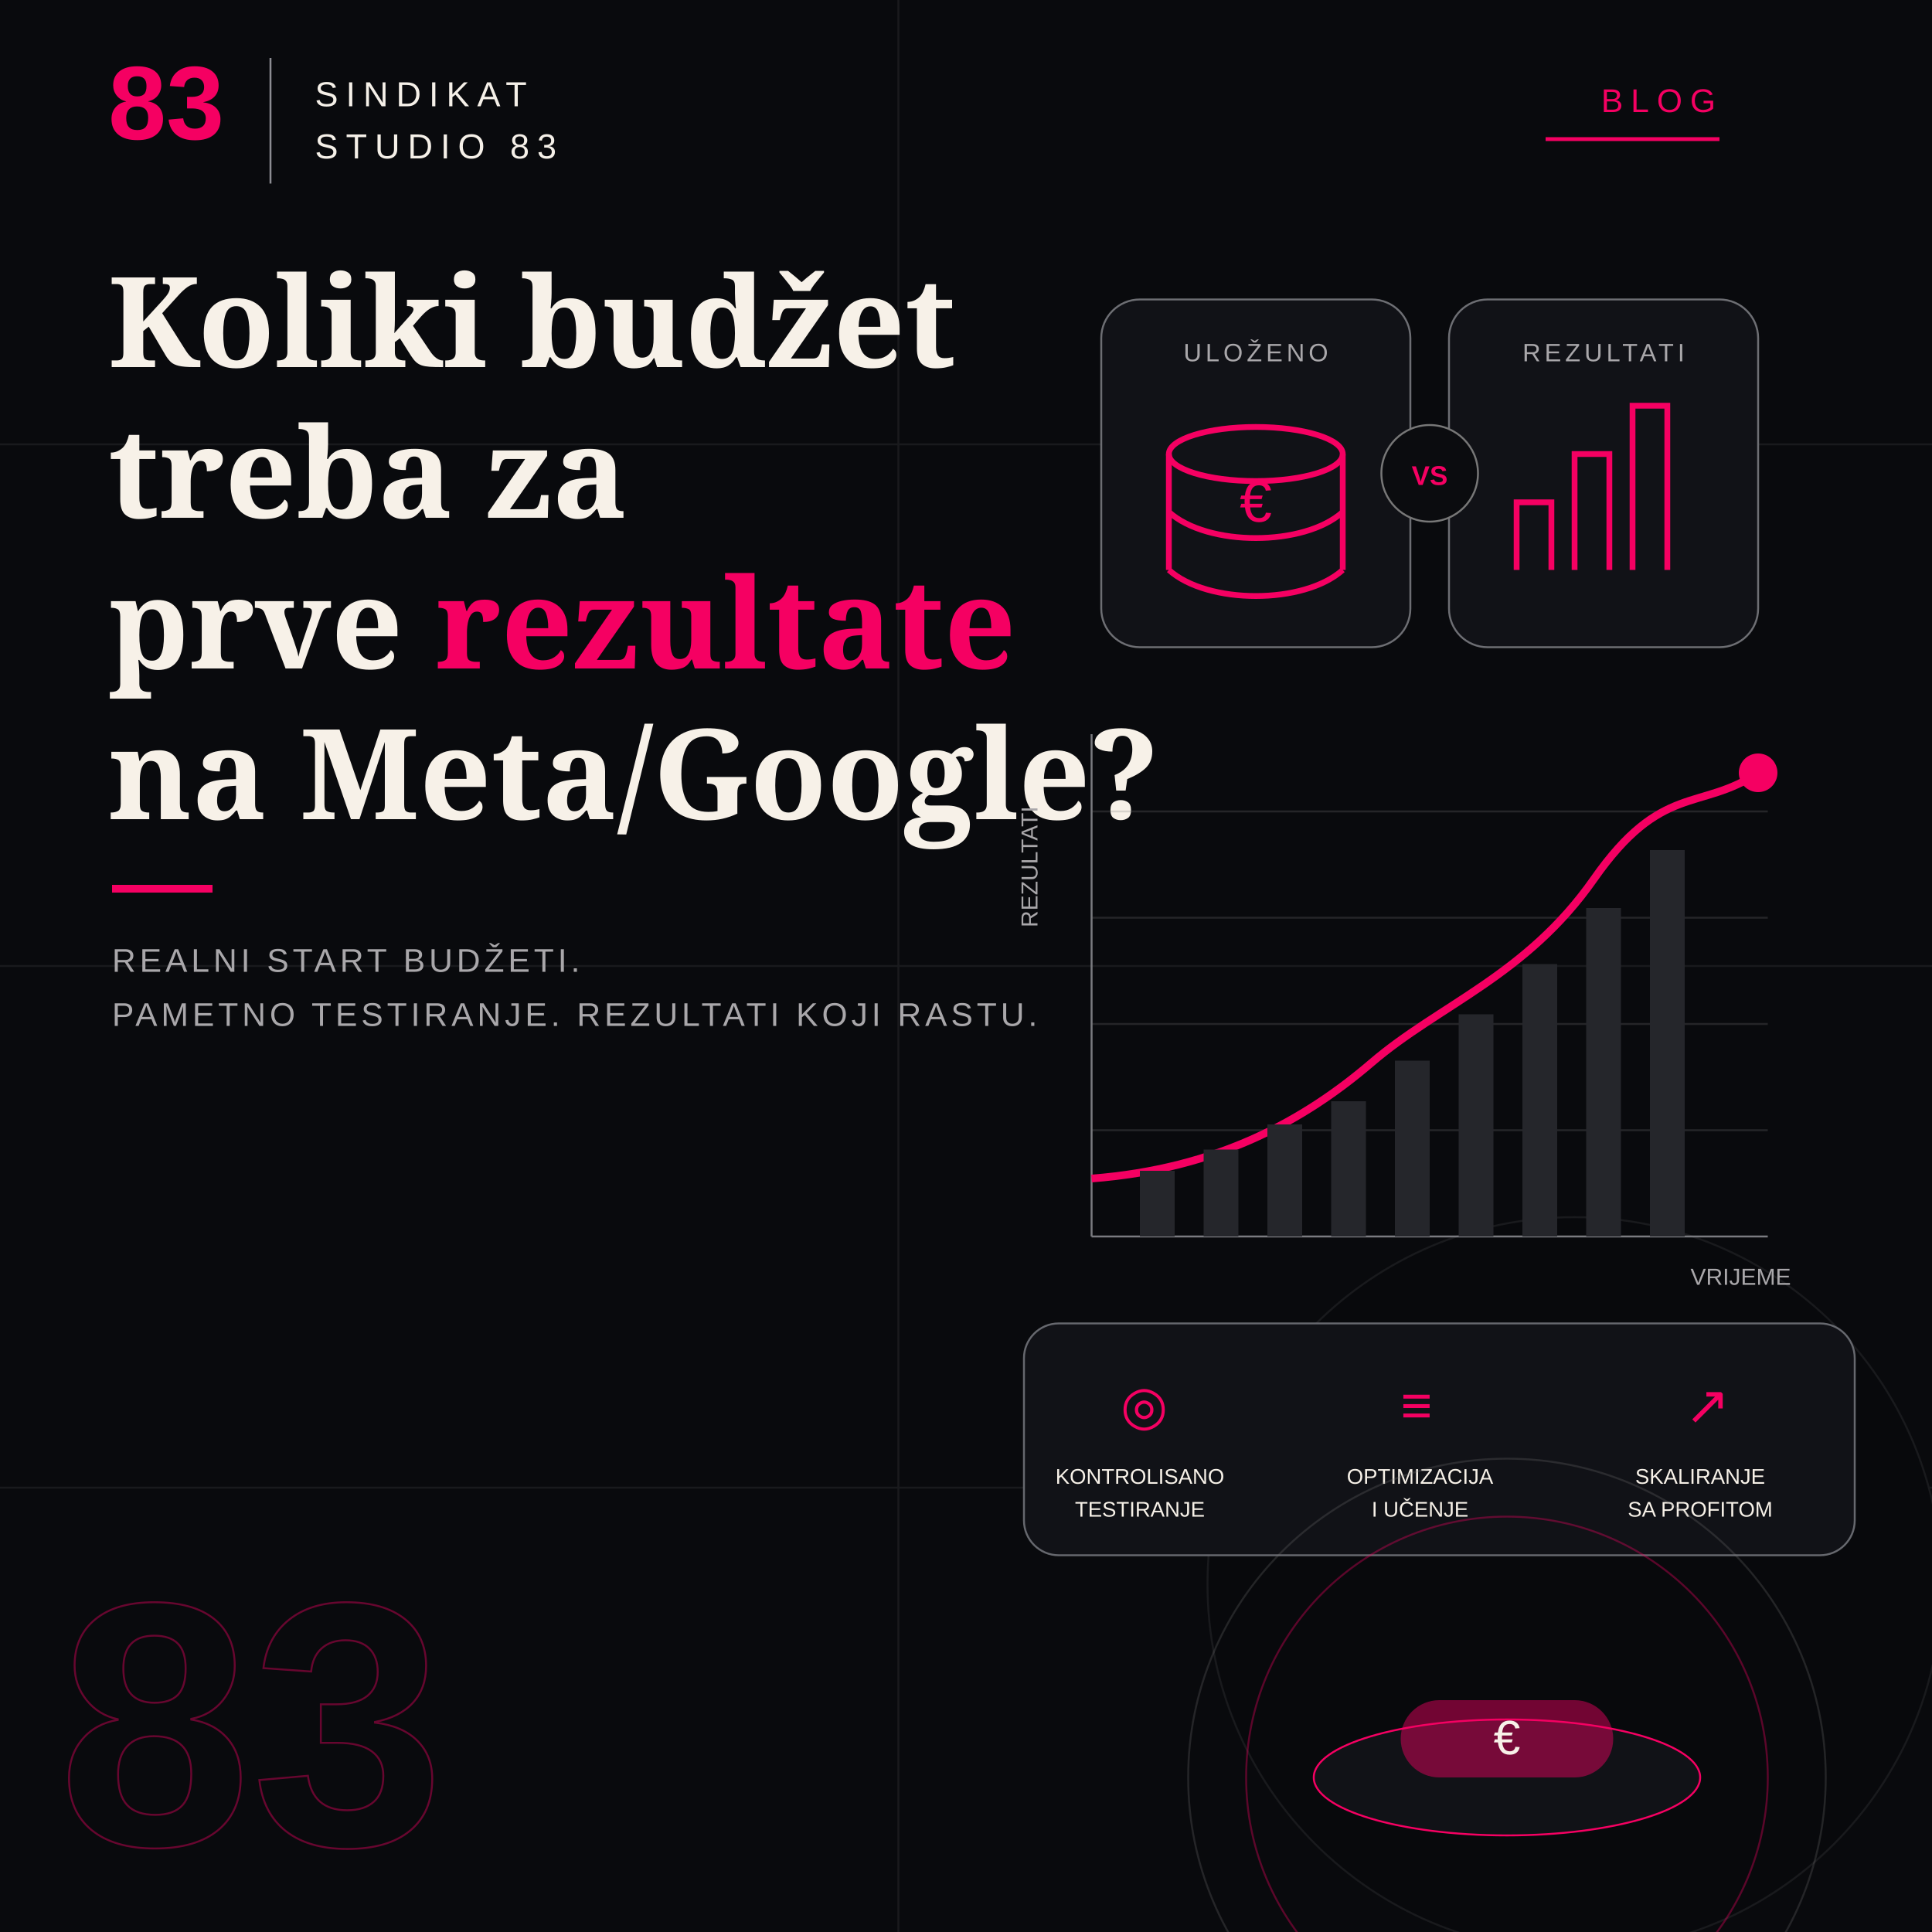
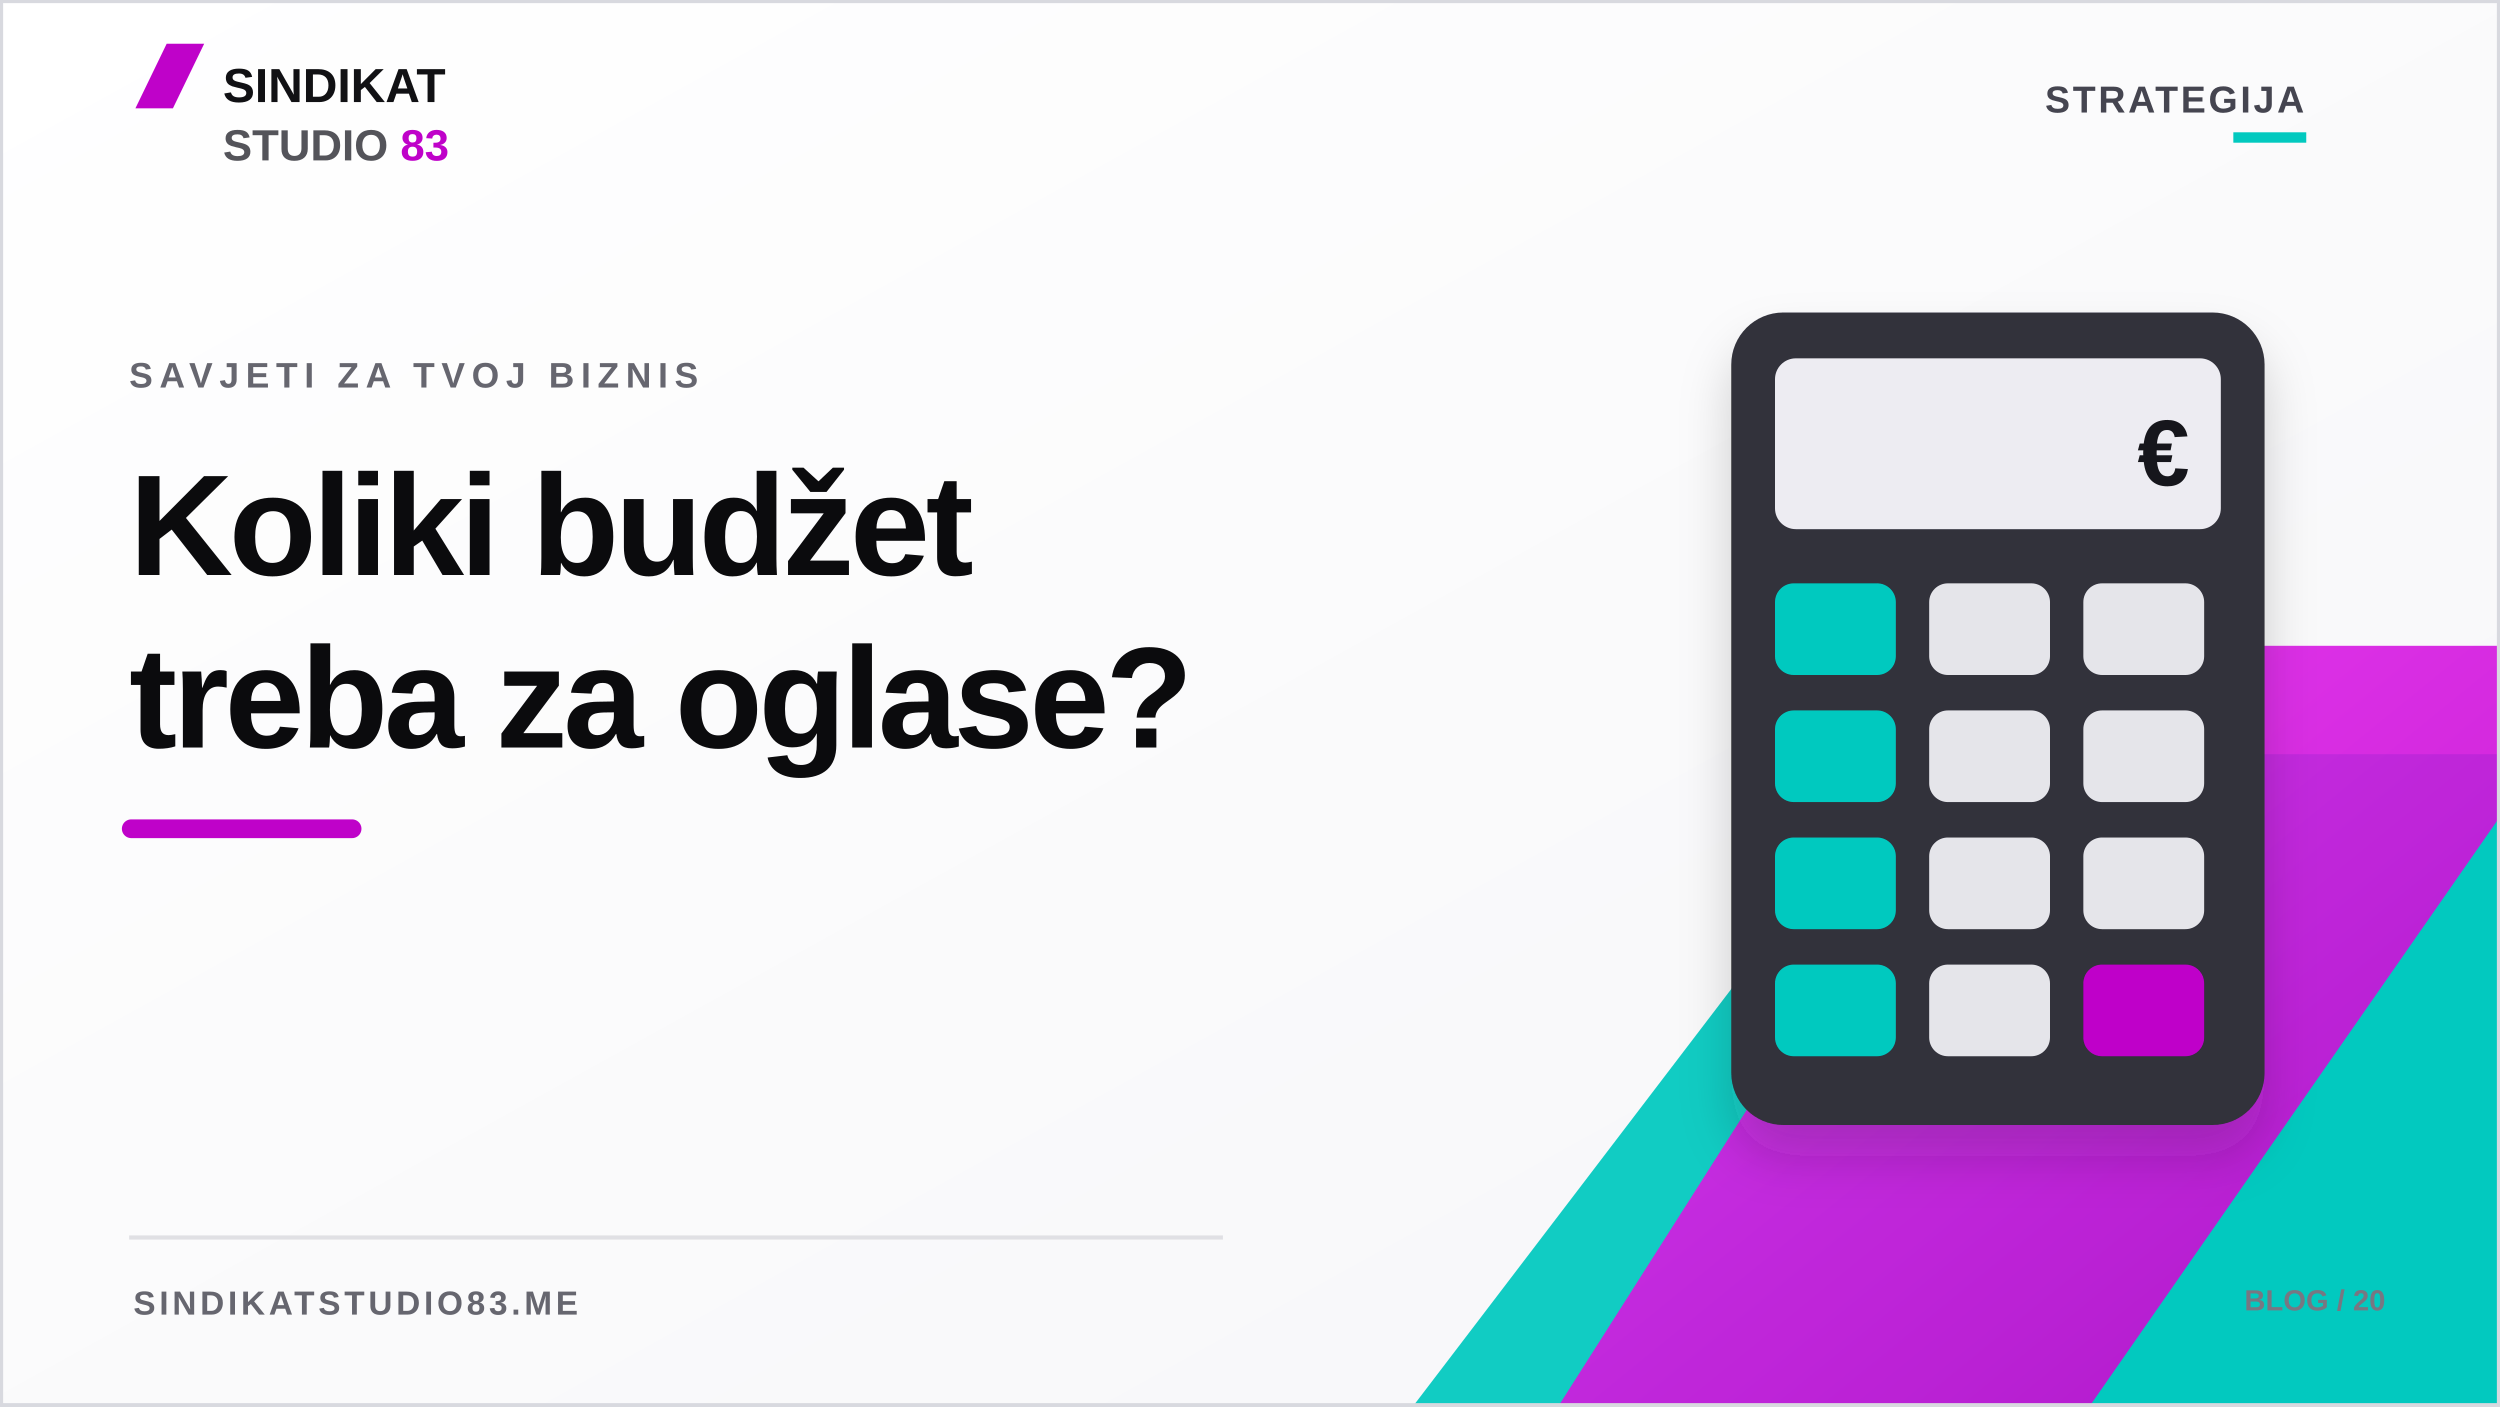
- <svg xmlns="http://www.w3.org/2000/svg" viewBox="0 0 1000 1000" width="1000" height="1000" role="img" aria-label="Koliki budžet treba za prve rezultate na Meta/Google?">
-   <rect width="1000" height="1000" fill="#090a0d" />
-   <g opacity=".07" stroke="#fff">
-     <path d="M0 230H1000M0 500H1000M0 770H1000M465 0V1000" />
-     <circle cx="815" cy="820" r="190" />
+ <svg xmlns="http://www.w3.org/2000/svg" width="1200" height="675" viewBox="0 0 1200 675" role="img" aria-label="Koliki budžet treba za oglase? - Sindikat Studio 83">
+   <defs>
+     <linearGradient id="paper" x1="0" y1="0" x2="1" y2="1">
+       <stop stop-color="#FFFFFF" />
+       <stop offset="1" stop-color="#F6F6F8" />
+     </linearGradient>
+     <linearGradient id="violet" x1="0" x2="1" y1="0" y2="1">
+       <stop stop-color="#E92AF4" />
+       <stop offset="1" stop-color="#BF02C9" />
+     </linearGradient>
+     <filter id="shadow" x="-30%" y="-30%" width="170%" height="180%">
+       <feDropShadow dx="0" dy="15" stdDeviation="12" flood-color="#23212A" flood-opacity=".18" />
+     </filter>
+   </defs>
+   <rect width="1200" height="675" fill="url(#paper)" />
+   <path d="M679 674L917 362H1200V675Z" fill="#02C9BF" opacity=".94" />
+   <path d="M748 675L980 310H1200V675Z" fill="url(#violet)" opacity=".9" />
+   <path d="M1003 675L1200 392V675Z" fill="#02C9BF" />
+   <path d="M0 0H1200V675H0Z" fill="none" stroke="#D8D9DF" stroke-width="3" />
+   <path d="M65 52l15-31h18L83 52Z" fill="#BF02C9" />
+   <text x="107" y="49" font-family="Arial,Helvetica,sans-serif" font-size="23" font-weight="900" fill="#111114">SINDIKAT</text>
+   <text x="107" y="77" font-family="Arial,Helvetica,sans-serif" font-size="21" font-weight="900" fill="#54545A">STUDIO <tspan fill="#BF02C9">83</tspan>
+   </text>
+   <text x="1106" y="54" text-anchor="end" font-family="Arial,Helvetica,sans-serif" font-size="18" font-weight="900" fill="#454550" letter-spacing="1.3">STRATEGIJA</text>
+   <path d="M1072 66h35" stroke="#02C9BF" stroke-width="5" />
+   <text x="62" y="186" font-family="Arial,Helvetica,sans-serif" font-size="17" font-weight="800" letter-spacing="3.2" fill="#66666F">SAVJETI ZA TVOJ BIZNIS</text>
+   <text x="62" y="276" fill="#0B0B0D" font-size="69" font-family="Arial,Helvetica,sans-serif" font-weight="900" letter-spacing="-2">Koliki budžet</text>
+   <text x="62" y="358.8" fill="#0B0B0D" font-size="69" font-family="Arial,Helvetica,sans-serif" font-weight="900" letter-spacing="-2">treba za oglase?</text>
+   <path d="M63 397.8h106" stroke="#BF02C9" stroke-width="9" stroke-linecap="round" />
+   <path d="M62 594h525" stroke="#E0E0E4" stroke-width="2" />
+   <text x="64" y="631" font-family="Arial,Helvetica,sans-serif" font-size="16" fill="#66666F" font-weight="800" letter-spacing="1.8">SINDIKATSTUDIO83.ME</text>
+   <text x="1145" y="629" text-anchor="end" font-family="Arial,Helvetica,sans-serif" font-size="14" fill="#777782" font-weight="800">BLOG / 20</text>
+   <g filter="url(#shadow)">
+     <rect x="831" y="150" width="256" height="390" rx="25" fill="#30303A" />
+     <rect x="852" y="172" width="214" height="82" rx="10" fill="#EDECF2" />
+     <text x="1051" y="233" text-anchor="end" fill="#17171C" font-family="Arial" font-size="45" font-weight="900">€</text>
+     <rect x="852" y="280" width="58" height="44" rx="9" fill="#02C9BF" />
+     <rect x="926" y="280" width="58" height="44" rx="9" fill="#E5E5EA" />
+     <rect x="1000" y="280" width="58" height="44" rx="9" fill="#E5E5EA" />
+     <rect x="852" y="341" width="58" height="44" rx="9" fill="#02C9BF" />
+     <rect x="926" y="341" width="58" height="44" rx="9" fill="#E5E5EA" />
+     <rect x="1000" y="341" width="58" height="44" rx="9" fill="#E5E5EA" />
+     <rect x="852" y="402" width="58" height="44" rx="9" fill="#02C9BF" />
+     <rect x="926" y="402" width="58" height="44" rx="9" fill="#E5E5EA" />
+     <rect x="1000" y="402" width="58" height="44" rx="9" fill="#E5E5EA" />
+     <rect x="852" y="463" width="58" height="44" rx="9" fill="#02C9BF" />
+     <rect x="926" y="463" width="58" height="44" rx="9" fill="#E5E5EA" />
+     <rect x="1000" y="463" width="58" height="44" rx="9" fill="#BF02C9" />
  </g>
-   <g font-family="Arial,sans-serif">
-     <text x="56" y="72" fill="#f50062" font-size="54" font-weight="900">83</text>
-     <path d="M140 30V95" stroke="#8c8d92" />
-     <text x="163" y="55" fill="#f5f0e8" font-size="18" letter-spacing="4">SINDIKAT</text>
-     <text x="163" y="82" fill="#f5f0e8" font-size="18" letter-spacing="4">STUDIO 83</text>
-     <text x="888" y="58" fill="#f50062" text-anchor="end" font-size="17" letter-spacing="4">BLOG</text>
-     <path d="M800 72H890" stroke="#f50062" stroke-width="2" />
-   </g>
-   <g font-family="Georgia,serif" font-weight="700">
-     <text x="56" y="190" fill="#f7f1e8" font-size="65">Koliki budžet</text>
-     <text x="56" y="268" fill="#f7f1e8" font-size="65">treba za</text>
-     <text x="56" y="346" fill="#f7f1e8" font-size="65">prve <tspan fill="#f50062">rezultate</tspan>
-     </text>
-     <text x="56" y="424" fill="#f7f1e8" font-size="65">na Meta/Google?</text>
-   </g>
-   <path d="M58 460H110" stroke="#f50062" stroke-width="4" />
-   <text x="58" y="503" fill="#a9a7aa" font-family="Arial,sans-serif" font-size="17" letter-spacing="2">REALNI START BUDŽETI.</text>
-   <text x="58" y="531" fill="#a9a7aa" font-family="Arial,sans-serif" font-size="17" letter-spacing="2">PAMETNO TESTIRANJE. REZULTATI KOJI RASTU.</text>
-   <g transform="translate(570 155)" font-family="Arial,sans-serif">
-     <rect width="160" height="180" rx="20" fill="#111217" stroke="#6d6e73" />
-     <rect x="180" width="160" height="180" rx="20" fill="#111217" stroke="#6d6e73" />
-     <text x="80" y="32" text-anchor="middle" fill="#a9a7aa" font-size="13" letter-spacing="2">ULOŽENO</text>
-     <text x="260" y="32" text-anchor="middle" fill="#a9a7aa" font-size="13" letter-spacing="2">REZULTATI</text>
-     <g fill="none" stroke="#f50062" stroke-width="3">
-       <ellipse cx="80" cy="80" rx="45" ry="14" />
-       <path d="M35 80v60M125 80v60M35 110c20 18 70 18 90 0M35 140c20 18 70 18 90 0" />
-       <path d="M215 140V105h18v35M245 140V80h18v60M275 140V55h18v85" />
-     </g>
-     <text x="80" y="115" text-anchor="middle" fill="#f50062" font-size="30">€</text>
-     <circle cx="170" cy="90" r="25" fill="#0b0c0f" stroke="#777" />
-     <text x="170" y="96" text-anchor="middle" fill="#f50062" font-size="14" font-weight="700">VS</text>
-     <g transform="translate(-5 225)">
-       <path d="M0 260H350M0 260V0" stroke="#7a7b80" />
-       <g opacity=".25" stroke="#777">
-         <path d="M0 205H350M0 150H350M0 95H350M0 40H350" />
-       </g>
-       <path d="M0 230C65 225 110 200 145 170S225 125 260 75 315 40 345 20" fill="none" stroke="#f50062" stroke-width="4" />
-       <circle cx="345" cy="20" r="10" fill="#f50062" />
-       <g fill="#25262b">
-         <rect x="25" y="226" width="18" height="34" />
-         <rect x="58" y="215" width="18" height="45" />
-         <rect x="91" y="202" width="18" height="58" />
-         <rect x="124" y="190" width="18" height="70" />
-         <rect x="157" y="169" width="18" height="91" />
-         <rect x="190" y="145" width="18" height="115" />
-         <rect x="223" y="119" width="18" height="141" />
-         <rect x="256" y="90" width="18" height="170" />
-         <rect x="289" y="60" width="18" height="200" />
-       </g>
-       <text x="-28" y="100" fill="#a9a7aa" font-size="12" transform="rotate(-90 -28 100)">REZULTATI</text>
-       <text x="310" y="285" fill="#a9a7aa" font-size="12">VRIJEME</text>
-     </g>
-     <g transform="translate(-40 530)">
-       <rect width="430" height="120" rx="18" fill="#111217" stroke="#66686e" />
-       <g fill="#f50062" font-size="28">
-         <text x="50" y="52">◎</text>
-         <text x="195" y="52">≡</text>
-         <text x="342" y="52">↗</text>
-       </g>
-       <g fill="#f7f1e8" font-size="11" text-anchor="middle">
-         <text x="60" y="83">KONTROLISANO</text>
-         <text x="60" y="100">TESTIRANJE</text>
-         <text x="205" y="83">OPTIMIZACIJA</text>
-         <text x="205" y="100">I UČENJE</text>
-         <text x="350" y="83">SKALIRANJE</text>
-         <text x="350" y="100">SA PROFITOM</text>
-       </g>
-     </g>
-   </g>
-   <g transform="translate(655 840)">
-     <ellipse cx="125" cy="80" rx="100" ry="30" fill="#111217" stroke="#f50062" />
-     <rect x="70" y="40" width="110" height="40" rx="20" fill="#f50062" opacity=".45" />
-     <text x="125" y="68" text-anchor="middle" fill="#f7f1e8" font-family="Arial,sans-serif" font-size="25">€</text>
-     <circle cx="125" cy="80" r="135" fill="none" stroke="#f50062" opacity=".35" />
-     <circle cx="125" cy="80" r="165" fill="none" stroke="#777" opacity=".25" />
-   </g>
-   <text x="30" y="955" fill="none" stroke="#f50062" font-family="Arial,sans-serif" font-size="180" font-weight="900" opacity=".4">83</text>
</svg>
